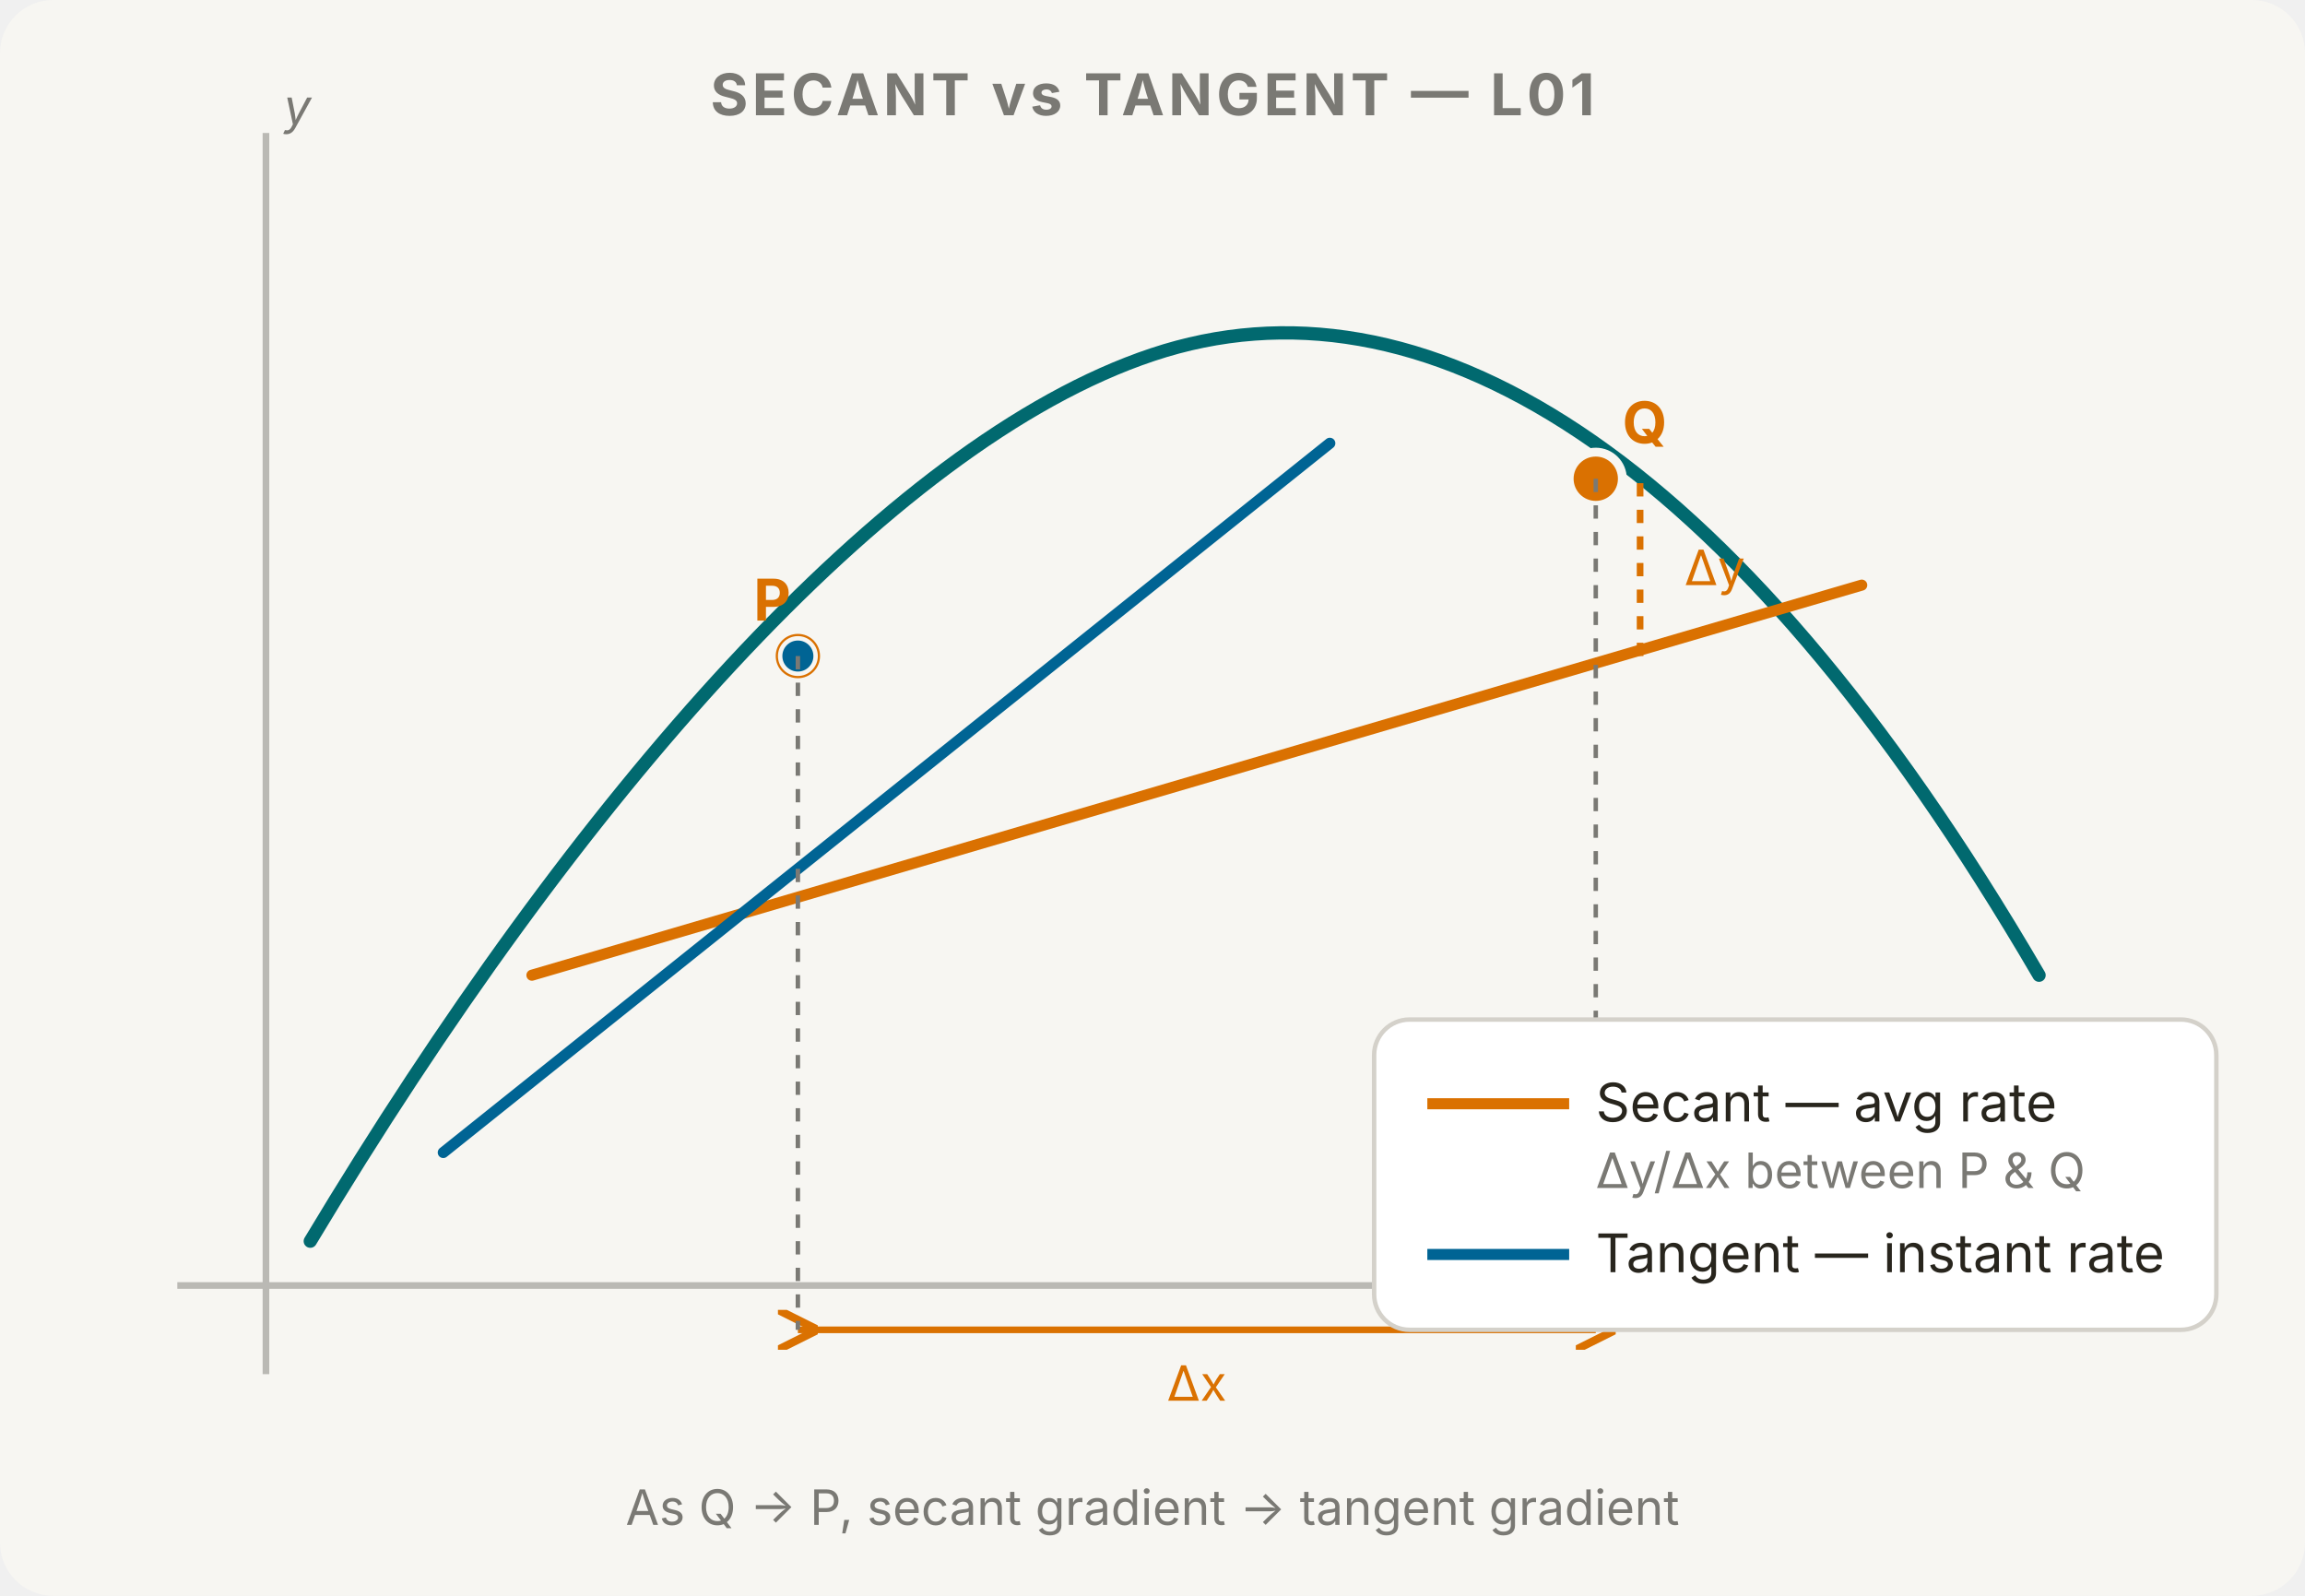
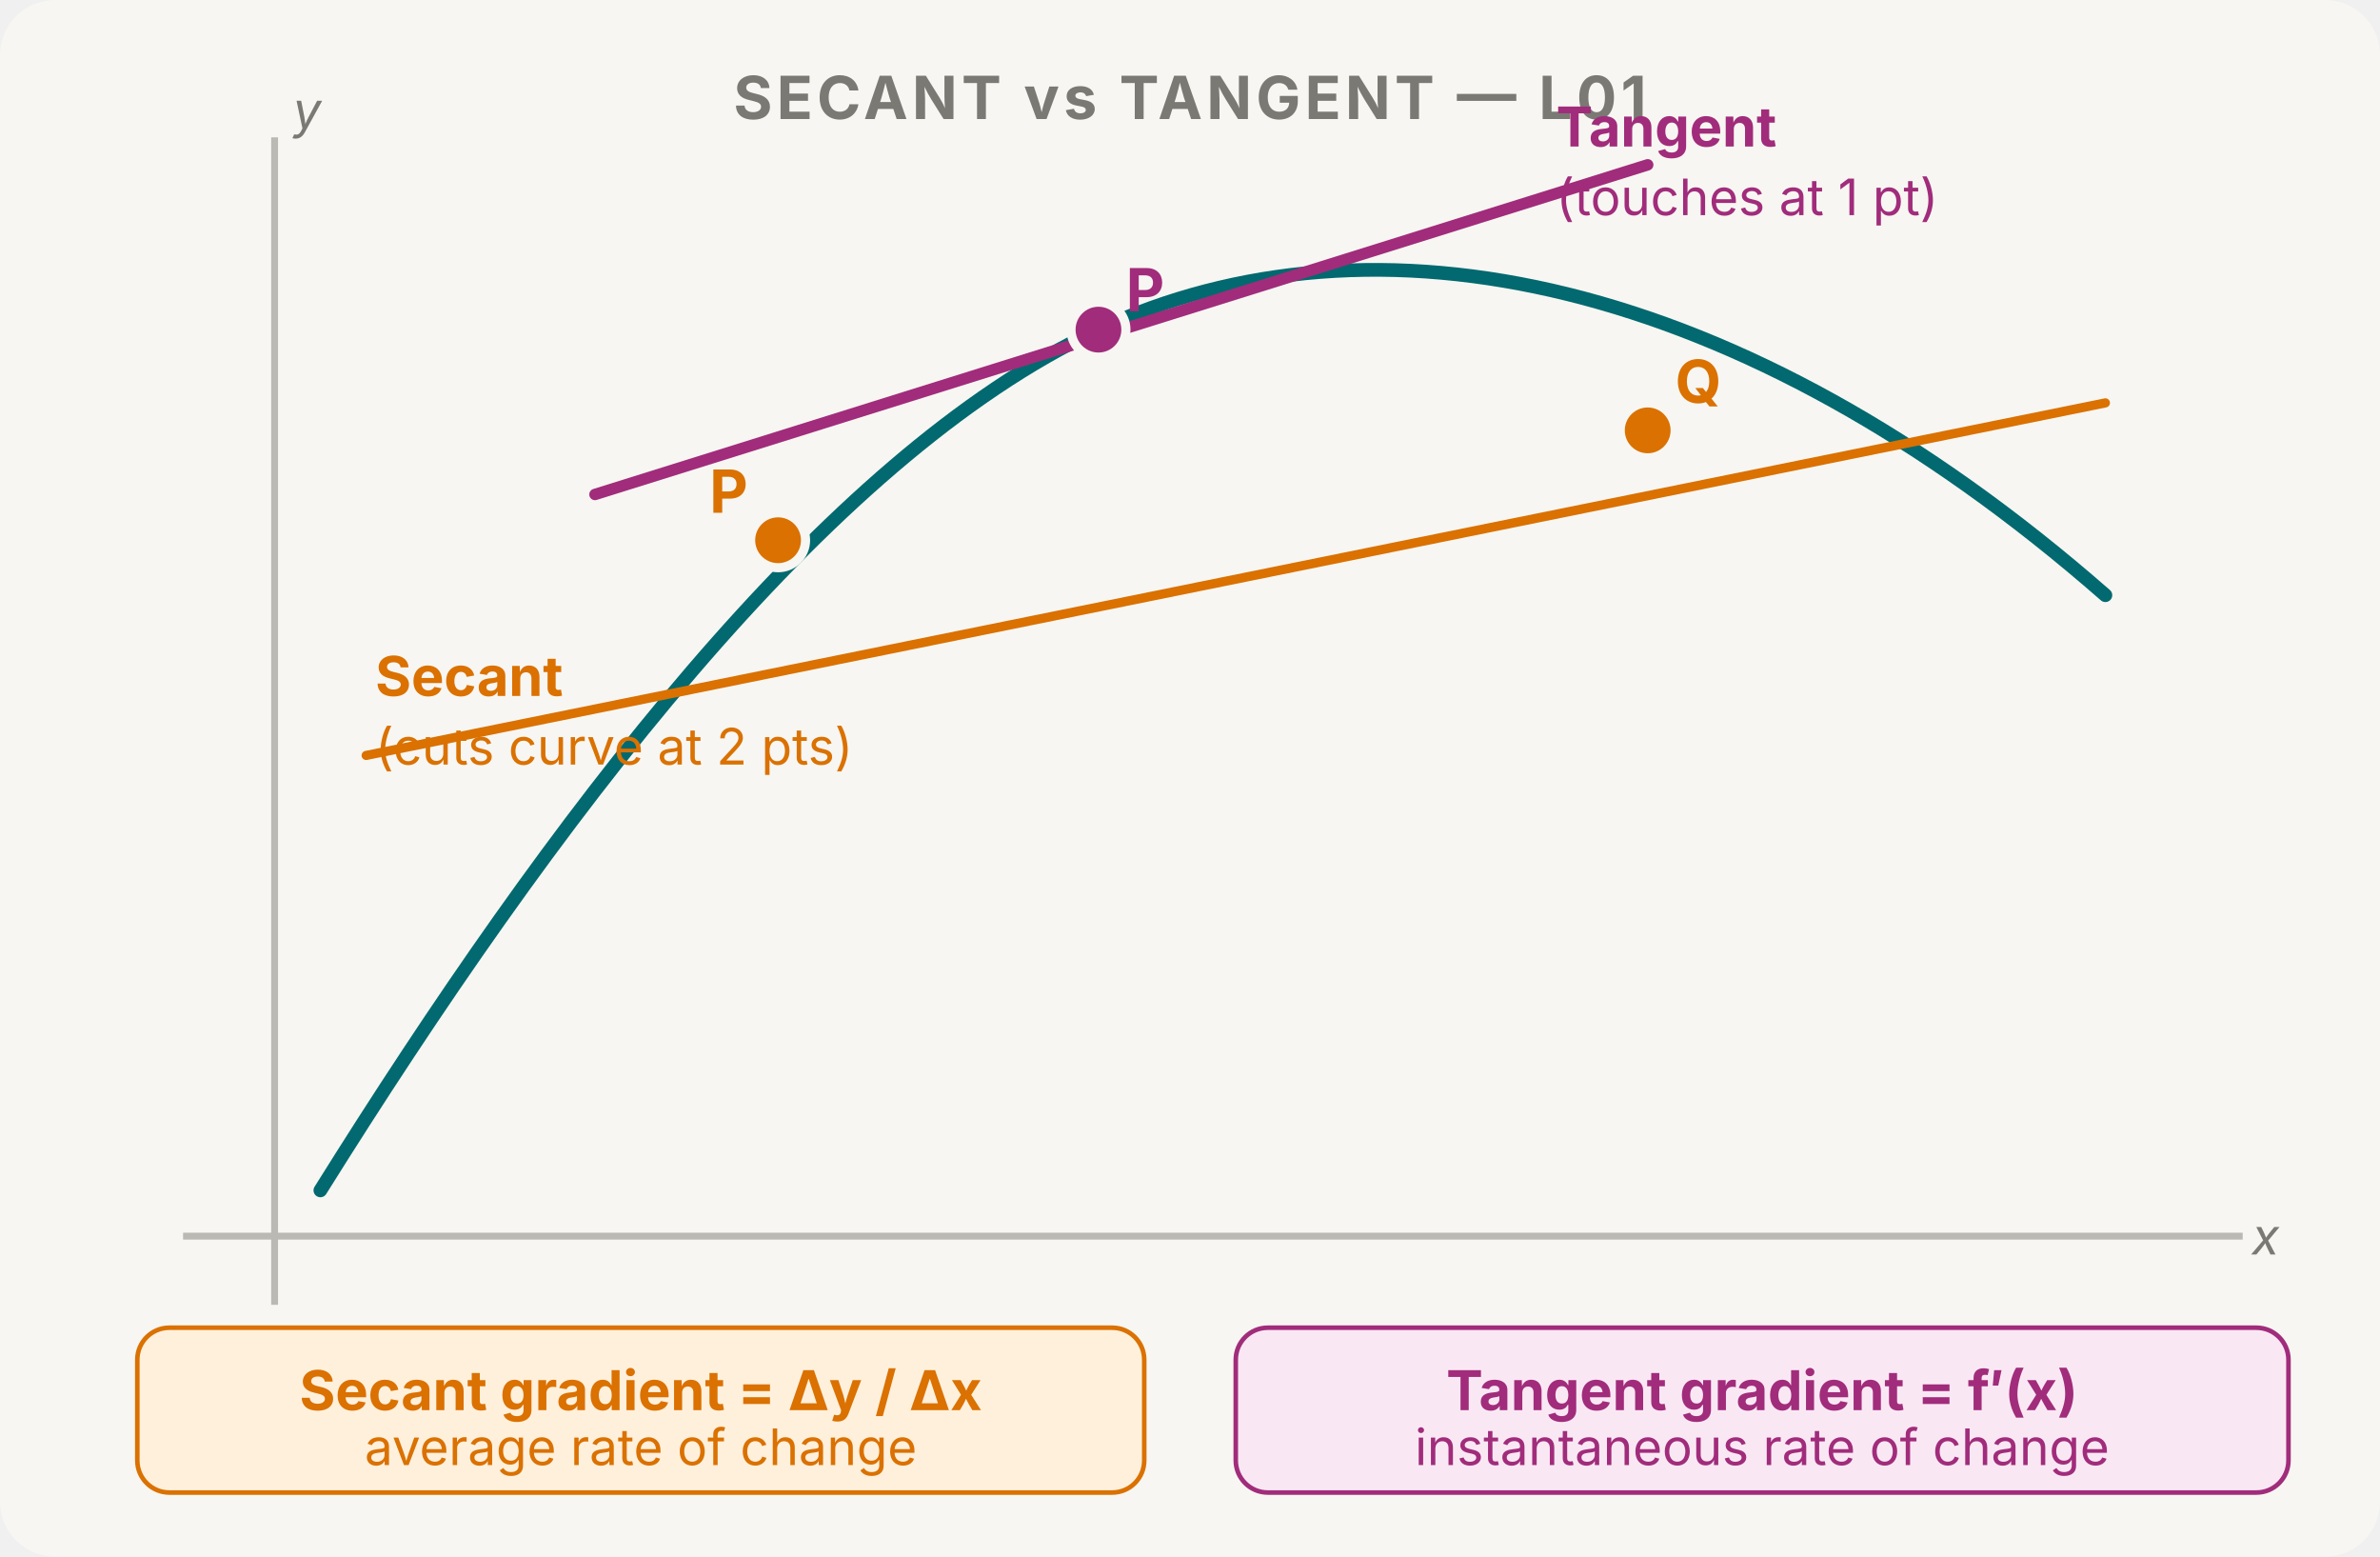
- <svg xmlns="http://www.w3.org/2000/svg" viewBox="0 0 520 360" font-family="Inter,Helvetica Neue,sans-serif">
-   <rect width="520" height="360" fill="#f7f6f2" rx="12" />
+ <svg xmlns="http://www.w3.org/2000/svg" viewBox="0 0 520 340" font-family="Inter,Helvetica Neue,sans-serif">
+   <rect width="520" height="340" fill="#f7f6f2" rx="12" />
  <text x="260" y="26" font-size="13" font-weight="700" fill="#7a7974" text-anchor="middle" letter-spacing="0.07em">SECANT vs TANGENT — L01</text>
-   <line x1="40" y1="290" x2="480" y2="290" stroke="#bab9b4" stroke-width="1.5" />
-   <line x1="60" y1="30" x2="60" y2="310" stroke="#bab9b4" stroke-width="1.5" />
-   <text x="482" y="294" font-size="11" fill="#7a7974" font-style="italic">x</text>
+   <line x1="40" y1="270" x2="490" y2="270" stroke="#bab9b4" stroke-width="1.5" />
+   <line x1="60" y1="30" x2="60" y2="285" stroke="#bab9b4" stroke-width="1.5" />
+   <text x="492" y="274" font-size="11" fill="#7a7974" font-style="italic">x</text>
  <text x="64" y="28" font-size="11" fill="#7a7974" font-style="italic">y</text>
-   <path d="M 70,280 C 130,180 200,100 260,80 C 320,60 390,100 460,220" fill="none" stroke="#01696f" stroke-width="3" stroke-linecap="round" />
-   <line x1="120" y1="220" x2="420" y2="132" stroke="#da7101" stroke-width="2.5" stroke-linecap="round" />
-   <line x1="100" y1="260" x2="300" y2="100" stroke="#006494" stroke-width="2.5" stroke-linecap="round" />
-   <circle cx="180" cy="148" r="6" fill="#da7101" stroke="#f7f6f2" stroke-width="2" />
-   <circle cx="360" cy="108" r="6" fill="#da7101" stroke="#f7f6f2" stroke-width="2" />
-   <circle cx="180" cy="148" r="4" fill="#006494" stroke="#f7f6f2" stroke-width="1" />
-   <text x="170" y="140" font-size="13" fill="#da7101" font-weight="700">P</text>
-   <text x="366" y="100" font-size="13" fill="#da7101" font-weight="700">Q</text>
-   <line x1="180" y1="300" x2="360" y2="300" stroke="#da7101" stroke-width="1.5" marker-end="url(#arr1)" marker-start="url(#arr1)" />
-   <defs>
-     <marker id="arr1" markerWidth="6" markerHeight="6" refX="3" refY="3" orient="auto">
-       <path d="M0,0 L6,3 L0,6" fill="none" stroke="#da7101" stroke-width="1.2" />
-     </marker>
-   </defs>
-   <text x="270" y="316" font-size="11" fill="#da7101" text-anchor="middle">Δx</text>
-   <line x1="370" y1="148" x2="370" y2="108" stroke="#da7101" stroke-width="1.5" stroke-dasharray="3,3" />
-   <text x="380" y="132" font-size="11" fill="#da7101">Δy</text>
-   <line x1="180" y1="148" x2="180" y2="300" stroke="#7a7974" stroke-width="1" stroke-dasharray="3,3" />
-   <line x1="360" y1="108" x2="360" y2="300" stroke="#7a7974" stroke-width="1" stroke-dasharray="3,3" />
-   <rect x="310" y="230" width="190" height="70" rx="8" fill="#fff" stroke="#d4d1ca" stroke-width="1" />
-   <line x1="322" y1="249" x2="354" y2="249" stroke="#da7101" stroke-width="2.5" />
-   <text x="360" y="253" font-size="12" fill="#28251d">Secant — avg rate</text>
-   <text x="360" y="268" font-size="11" fill="#7a7974">Δy/Δx between P &amp; Q</text>
-   <line x1="322" y1="283" x2="354" y2="283" stroke="#006494" stroke-width="2.5" />
-   <text x="360" y="287" font-size="12" fill="#28251d">Tangent — instant rate</text>
-   <text x="260" y="344" font-size="11" fill="#7a7974" text-anchor="middle">As Q → P, secant gradient → tangent gradient</text>
+   <path d="M 70,260 C 120,180 180,100 240,72 C 300,44 380,60 460,130" fill="none" stroke="#01696f" stroke-width="3" stroke-linecap="round" />
+   <line x1="80" y1="165" x2="460" y2="88" stroke="#da7101" stroke-width="2" stroke-linecap="round" />
+   <circle cx="170" cy="118" r="6" fill="#da7101" stroke="#f7f6f2" stroke-width="2" />
+   <circle cx="360" cy="94" r="6" fill="#da7101" stroke="#f7f6f2" stroke-width="2" />
+   <text x="155" y="112" font-size="13" fill="#da7101" font-weight="700">P</text>
+   <text x="366" y="88" font-size="13" fill="#da7101" font-weight="700">Q</text>
+   <text x="82" y="152" font-size="12" fill="#da7101" font-weight="700">Secant</text>
+   <text x="82" y="167" font-size="11" fill="#da7101">(cuts curve at 2 pts)</text>
+   <line x1="130" y1="108" x2="360" y2="36" stroke="#a12c7b" stroke-width="2.5" stroke-linecap="round" />
+   <circle cx="240" cy="72" r="6" fill="#a12c7b" stroke="#f7f6f2" stroke-width="2" />
+   <text x="246" y="68" font-size="13" fill="#a12c7b" font-weight="700">P</text>
+   <text x="340" y="32" font-size="12" fill="#a12c7b" font-weight="700">Tangent</text>
+   <text x="340" y="47" font-size="11" fill="#a12c7b">(touches at 1 pt)</text>
+   <rect x="30" y="290" width="220" height="36" rx="7" fill="#fff0dc" stroke="#da7101" stroke-width="1" />
+   <text x="140" y="308" font-size="12" fill="#da7101" font-weight="700" text-anchor="middle">Secant gradient = Δy / Δx</text>
+   <text x="140" y="320" font-size="11" fill="#da7101" text-anchor="middle">average rate of change</text>
+   <rect x="270" y="290" width="230" height="36" rx="7" fill="#f9e8f4" stroke="#a12c7b" stroke-width="1" />
+   <text x="385" y="308" font-size="12" fill="#a12c7b" font-weight="700" text-anchor="middle">Tangent gradient = f′(x)</text>
+   <text x="385" y="320" font-size="11" fill="#a12c7b" text-anchor="middle">instantaneous rate of change</text>
</svg>
